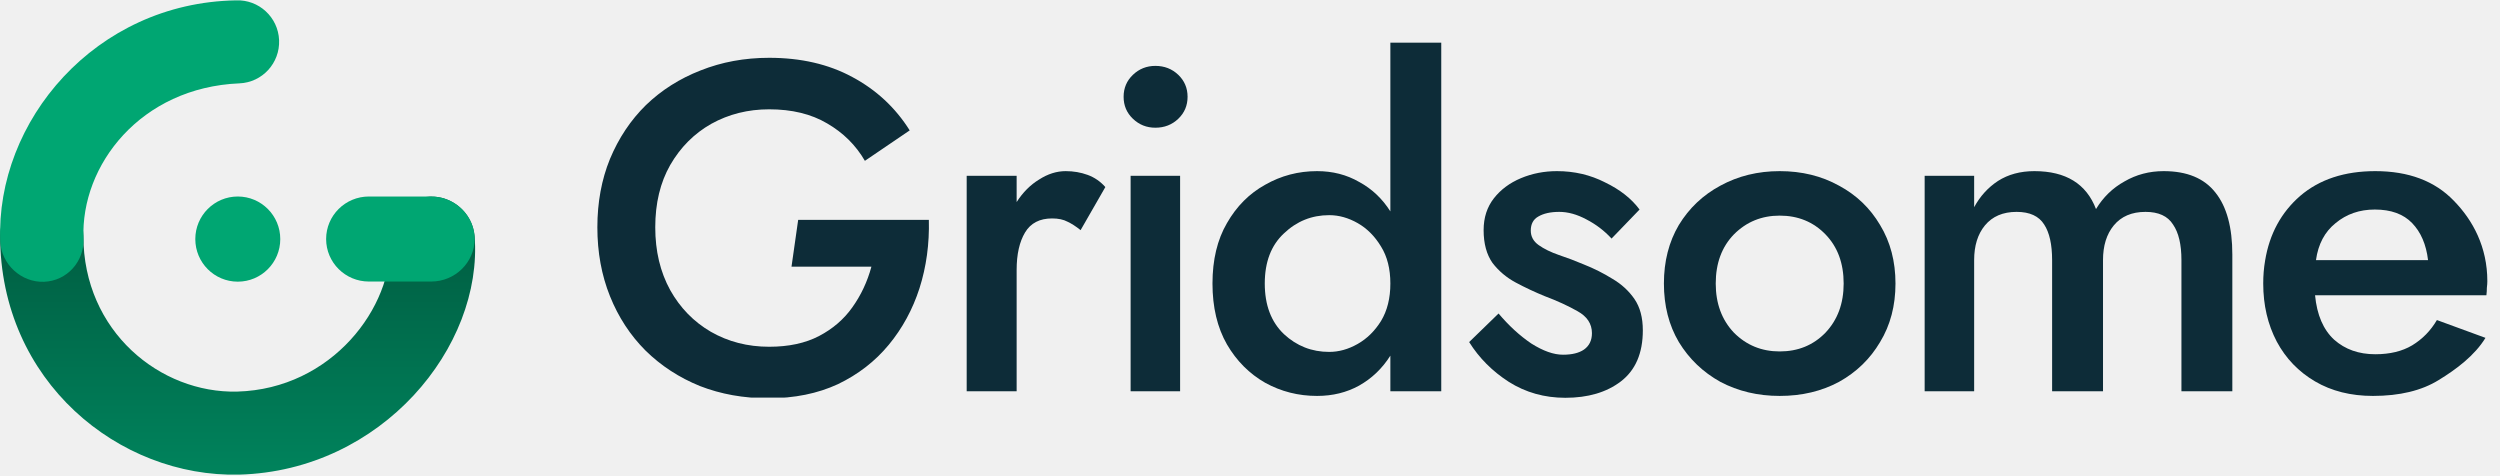
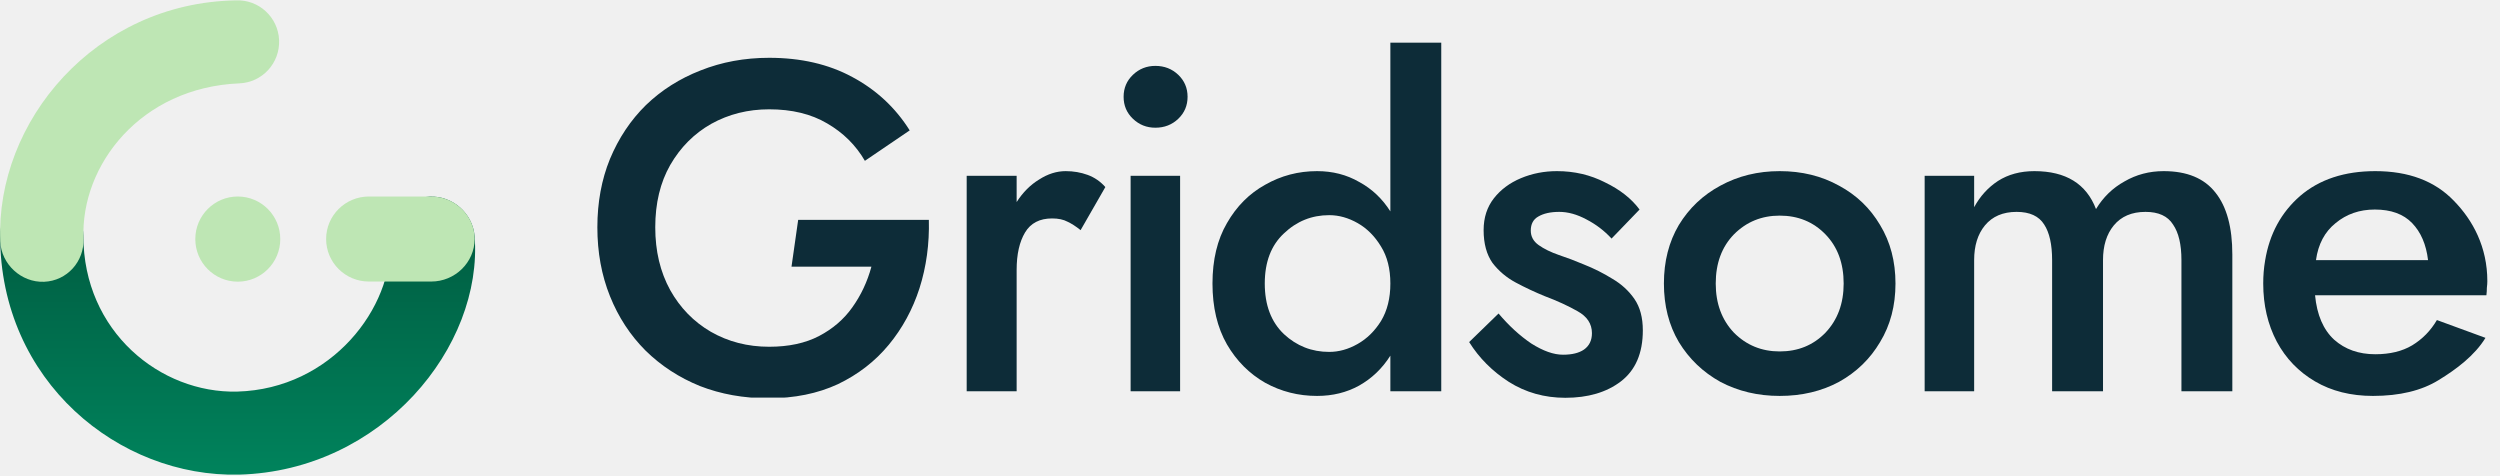
<svg xmlns="http://www.w3.org/2000/svg" width="1289" height="245" viewBox="0 0 1289 245" fill="none">
  <path d="M221.494 101.381C233.274 100.815 243.701 109.953 244.718 121.743C249.124 178.78 196.925 242.674 123.366 244.717C61.377 246.247 0.068 196.619 0.068 121.58C0.068 109.754 9.841 100.167 21.634 100.167C33.427 100.167 42.987 109.754 42.987 121.58C42.987 170.939 82.675 202.883 122.316 201.905C171.115 200.549 202.839 158.295 201.189 123.795C200.623 111.983 209.715 101.948 221.494 101.381Z" fill="url(#paint0_linear)" />
-   <path d="M168.15 123.24C168.15 111.133 178.026 101.318 190.208 101.318L222.354 101.318C234.537 101.318 244.718 111.133 244.718 123.24C244.718 135.348 234.537 145.163 222.354 145.163H190.208C178.026 145.163 168.15 135.348 168.15 123.24Z" fill="#00A672" />
-   <path d="M100.7 123.272C100.7 111.147 110.513 101.318 122.604 101.318C134.696 101.318 144.509 111.147 144.509 123.272C144.509 135.397 134.696 145.227 122.604 145.227C110.513 145.227 100.7 135.397 100.7 123.272Z" fill="#00A672" />
-   <path fill-rule="evenodd" clip-rule="evenodd" d="M143.902 20.696C144.392 32.512 135.236 42.488 123.453 42.979C72.588 45.097 41.535 85.076 43.046 123.036C43.517 134.852 34.537 144.814 22.753 145.286C10.969 145.758 0.606 136.221 0.136 124.405C-2.327 62.545 49.181 1.391 121.681 0.19C133.464 -0.3 143.413 8.88 143.902 20.696Z" fill="#00A672" />
+   <path d="M168.15 123.24C168.15 111.133 178.026 101.318 190.208 101.318L222.354 101.318C234.537 101.318 244.718 111.133 244.718 123.24C244.718 135.348 234.537 145.163 222.354 145.163H190.208C178.026 145.163 168.15 135.348 168.15 123.24Z" fill="#bee6b4" />
+   <path d="M100.7 123.272C100.7 111.147 110.513 101.318 122.604 101.318C134.696 101.318 144.509 111.147 144.509 123.272C144.509 135.397 134.696 145.227 122.604 145.227C110.513 145.227 100.7 135.397 100.7 123.272Z" fill="#bee6b4" />
+   <path fill-rule="evenodd" clip-rule="evenodd" d="M143.902 20.696C144.392 32.512 135.236 42.488 123.453 42.979C72.588 45.097 41.535 85.076 43.046 123.036C43.517 134.852 34.537 144.814 22.753 145.286C10.969 145.758 0.606 136.221 0.136 124.405C-2.327 62.545 49.181 1.391 121.681 0.19C133.464 -0.3 143.413 8.88 143.902 20.696Z" fill="#bee6b4" />
  <g clip-path="url(#clip0)">
    <path d="M408.102 137.495H449.305C447.219 145.221 443.929 152.224 439.436 158.502C435.103 164.618 429.405 169.528 422.344 173.231C415.283 176.933 406.697 178.784 396.587 178.784C385.513 178.784 375.483 176.209 366.496 171.057C357.67 165.906 350.688 158.743 345.553 149.568C340.418 140.231 337.85 129.446 337.85 117.212C337.85 104.817 340.418 94.112 345.553 85.098C350.849 75.922 357.91 68.84 366.737 63.849C375.724 58.859 385.674 56.364 396.587 56.364C408.302 56.364 418.252 58.779 426.437 63.608C434.782 68.437 441.281 74.876 445.935 82.925L469.045 67.23C461.663 55.479 451.793 46.303 439.436 39.703C427.239 33.103 412.956 29.803 396.587 29.803C383.909 29.803 372.113 31.977 361.2 36.323C350.448 40.508 341.06 46.464 333.035 54.191C325.172 61.918 318.993 71.174 314.5 81.959C310.167 92.583 308 104.334 308 117.212C308 130.09 310.167 141.921 314.5 152.706C318.833 163.492 324.931 172.828 332.795 180.716C340.819 188.604 350.207 194.72 360.959 199.067C371.712 203.252 383.427 205.345 396.105 205.345C409.586 205.345 421.542 202.93 431.973 198.101C442.405 193.111 451.151 186.35 458.212 177.818C465.273 169.287 470.569 159.548 474.1 148.602C477.631 137.495 479.235 125.743 478.914 113.349H411.539L408.102 137.495Z" fill="#0D2C38" />
    <path d="M557.159 118.661L569.918 96.446C567.35 93.549 564.301 91.456 560.77 90.168C557.24 88.881 553.468 88.237 549.456 88.237C544.802 88.237 540.228 89.686 535.735 92.583C531.241 95.32 527.39 99.183 524.18 104.173V90.651H498.423V201.723H524.18V139.185C524.18 131.136 525.624 124.697 528.513 119.868C531.402 115.039 536.056 112.624 542.475 112.624C545.685 112.624 548.333 113.188 550.419 114.314C552.505 115.28 554.752 116.729 557.159 118.661Z" fill="#0D2C38" />
    <path d="M582.945 90.651V201.723H608.462V90.651H582.945ZM579.334 49.91C579.334 54.418 580.939 58.201 584.149 61.259C587.358 64.318 591.21 65.847 595.704 65.847C600.358 65.847 604.289 64.318 607.499 61.259C610.709 58.201 612.314 54.418 612.314 49.91C612.314 45.403 610.709 41.62 607.499 38.562C604.289 35.503 600.358 33.974 595.704 33.974C591.21 33.974 587.358 35.503 584.149 38.562C580.939 41.62 579.334 45.403 579.334 49.91Z" fill="#0D2C38" />
    <path d="M652.116 146.187C652.116 135.08 655.406 126.468 661.986 120.351C668.566 114.073 676.349 110.934 685.336 110.934C690.311 110.934 695.206 112.302 700.021 115.039C704.835 117.775 708.847 121.8 712.057 127.112C715.266 132.263 716.871 138.621 716.871 146.187C716.871 153.753 715.266 160.192 712.057 165.504C708.847 170.655 704.835 174.599 700.021 177.335C695.206 180.072 690.311 181.44 685.336 181.44C676.349 181.44 668.566 178.382 661.986 172.265C655.406 165.987 652.116 157.294 652.116 146.187ZM625.155 146.187C625.155 158.421 627.643 168.884 632.618 177.577C637.593 186.108 644.172 192.708 652.357 197.377C660.542 201.884 669.449 204.137 679.078 204.137C687.102 204.137 694.323 202.367 700.743 198.825C707.323 195.123 712.699 189.972 716.871 183.372V201.723H743.11V21.311H716.871V109.002C712.699 102.402 707.323 97.332 700.743 93.79C694.323 90.088 687.102 88.237 679.078 88.237C669.449 88.237 660.542 90.571 652.357 95.239C644.172 99.746 637.593 106.346 632.618 115.039C627.643 123.57 625.155 133.953 625.155 146.187Z" fill="#0D2C38" />
    <path d="M772.658 161.641L757.493 176.37C762.628 184.579 769.449 191.421 777.954 196.894C786.62 202.367 796.33 205.103 807.082 205.103C818.797 205.103 828.346 202.286 835.728 196.652C843.271 190.857 847.042 182.084 847.042 170.333C847.042 163.733 845.598 158.341 842.709 154.155C839.821 149.97 836.049 146.509 831.395 143.772C826.741 140.875 821.766 138.38 816.47 136.287C812.298 134.517 808.045 132.907 803.712 131.458C799.539 130.009 796.089 128.319 793.361 126.387C790.632 124.456 789.268 121.961 789.268 118.902C789.268 115.522 790.552 113.107 793.12 111.658C795.848 110.049 799.459 109.244 803.953 109.244C808.446 109.244 813.1 110.532 817.915 113.107C822.89 115.683 827.223 118.983 830.914 123.007L845.357 108.036C841.185 102.402 835.247 97.734 827.544 94.032C820.001 90.168 811.736 88.237 802.749 88.237C796.169 88.237 789.991 89.444 784.213 91.859C778.436 94.273 773.782 97.734 770.251 102.241C766.721 106.749 764.955 112.222 764.955 118.661C764.955 125.583 766.48 131.217 769.529 135.563C772.739 139.748 776.751 143.129 781.565 145.704C786.38 148.28 791.355 150.614 796.49 152.706C802.909 155.121 808.526 157.697 813.341 160.433C818.316 163.17 820.803 166.953 820.803 171.782C820.803 175.484 819.439 178.301 816.711 180.233C814.143 182.004 810.532 182.889 805.878 182.889C801.064 182.889 795.607 180.957 789.509 177.094C783.571 173.07 777.954 167.918 772.658 161.641Z" fill="#0D2C38" />
    <path d="M884.632 146.187C884.632 135.724 887.762 127.273 894.021 120.834C900.44 114.395 908.304 111.175 917.612 111.175C927.08 111.175 934.944 114.395 941.203 120.834C947.462 127.273 950.591 135.724 950.591 146.187C950.591 156.489 947.462 164.94 941.203 171.54C934.944 177.979 927.08 181.199 917.612 181.199C908.304 181.199 900.44 177.979 894.021 171.54C887.762 164.94 884.632 156.489 884.632 146.187ZM857.912 146.187C857.912 157.616 860.48 167.677 865.615 176.37C870.911 185.062 878.053 191.903 887.04 196.894C896.187 201.723 906.378 204.137 917.612 204.137C929.006 204.137 939.197 201.723 948.184 196.894C957.171 191.903 964.232 185.062 969.367 176.37C974.663 167.677 977.311 157.616 977.311 146.187C977.311 134.758 974.663 124.697 969.367 116.005C964.232 107.312 957.171 100.551 948.184 95.722C939.197 90.732 929.006 88.237 917.612 88.237C906.378 88.237 896.187 90.732 887.04 95.722C878.053 100.551 870.911 107.312 865.615 116.005C860.48 124.697 857.912 134.758 857.912 146.187Z" fill="#0D2C38" />
    <path d="M1150.99 131.217C1150.99 117.212 1148.1 106.588 1142.32 99.344C1136.55 91.939 1127.64 88.237 1115.6 88.237C1108.22 88.237 1101.48 90.007 1095.38 93.549C1089.28 96.929 1084.39 101.678 1080.7 107.795C1075.72 94.756 1065.13 88.237 1048.92 88.237C1041.7 88.237 1035.44 89.927 1030.15 93.307C1025.01 96.688 1020.92 101.195 1017.87 106.829V90.651H992.352V201.723H1017.87V134.114C1017.87 126.709 1019.71 120.753 1023.41 116.246C1027.26 111.578 1032.71 109.244 1039.77 109.244C1046.52 109.244 1051.25 111.417 1053.98 115.763C1056.71 119.948 1058.07 126.065 1058.07 134.114V201.723H1084.31V134.114C1084.31 126.709 1086.15 120.753 1089.85 116.246C1093.7 111.578 1099.15 109.244 1106.21 109.244C1112.96 109.244 1117.69 111.417 1120.42 115.763C1123.31 119.948 1124.75 126.065 1124.75 134.114V201.723H1150.99V131.217Z" fill="#0D2C38" />
    <path d="M1193.64 152.224H1281.99C1282.15 150.936 1282.23 149.648 1282.23 148.36C1282.39 147.072 1282.47 145.946 1282.47 144.98C1282.47 127.434 1275.09 113.59 1265.14 103.449C1255.35 93.307 1241.87 88.237 1224.7 88.237C1208.81 88.237 1195.89 92.502 1185.94 101.034C1176.15 109.566 1170.13 120.673 1167.89 134.356C1167.56 136.287 1167.32 138.219 1167.16 140.151C1167 142.082 1166.92 144.094 1166.92 146.187C1166.92 157.294 1169.25 167.275 1173.9 176.128C1178.56 184.821 1185.14 191.662 1193.64 196.652C1202.15 201.642 1212.1 204.137 1223.49 204.137C1237.29 204.137 1248.61 201.401 1257.43 195.928C1266.42 190.455 1276.05 183.211 1281.51 174.196L1256.47 165.021C1253.26 170.494 1249.01 174.84 1243.71 178.06C1238.58 181.118 1232.24 182.647 1224.7 182.647C1216.19 182.647 1209.13 180.152 1203.51 175.162C1197.9 170.011 1194.61 162.365 1193.64 152.224ZM1194.12 134.114C1195.25 125.904 1198.62 119.546 1204.23 115.039C1209.85 110.371 1216.59 108.036 1224.46 108.036C1232.8 108.036 1239.22 110.371 1243.71 115.039C1248.21 119.707 1250.94 126.065 1251.9 134.114H1194.12Z" fill="#0D2C38" />
  </g>
  <defs>
    <linearGradient id="paint0_linear" x1="122.523" y1="100.167" x2="122.523" y2="244.752" gradientUnits="userSpaceOnUse">
      <stop stop-color="#00583E" />
      <stop offset="1" stop-color="#00835C" />
    </linearGradient>
    <clipPath id="clip0">
      <rect width="981" height="183" fill="white" transform="translate(308 22)" />
    </clipPath>
  </defs>
</svg>
